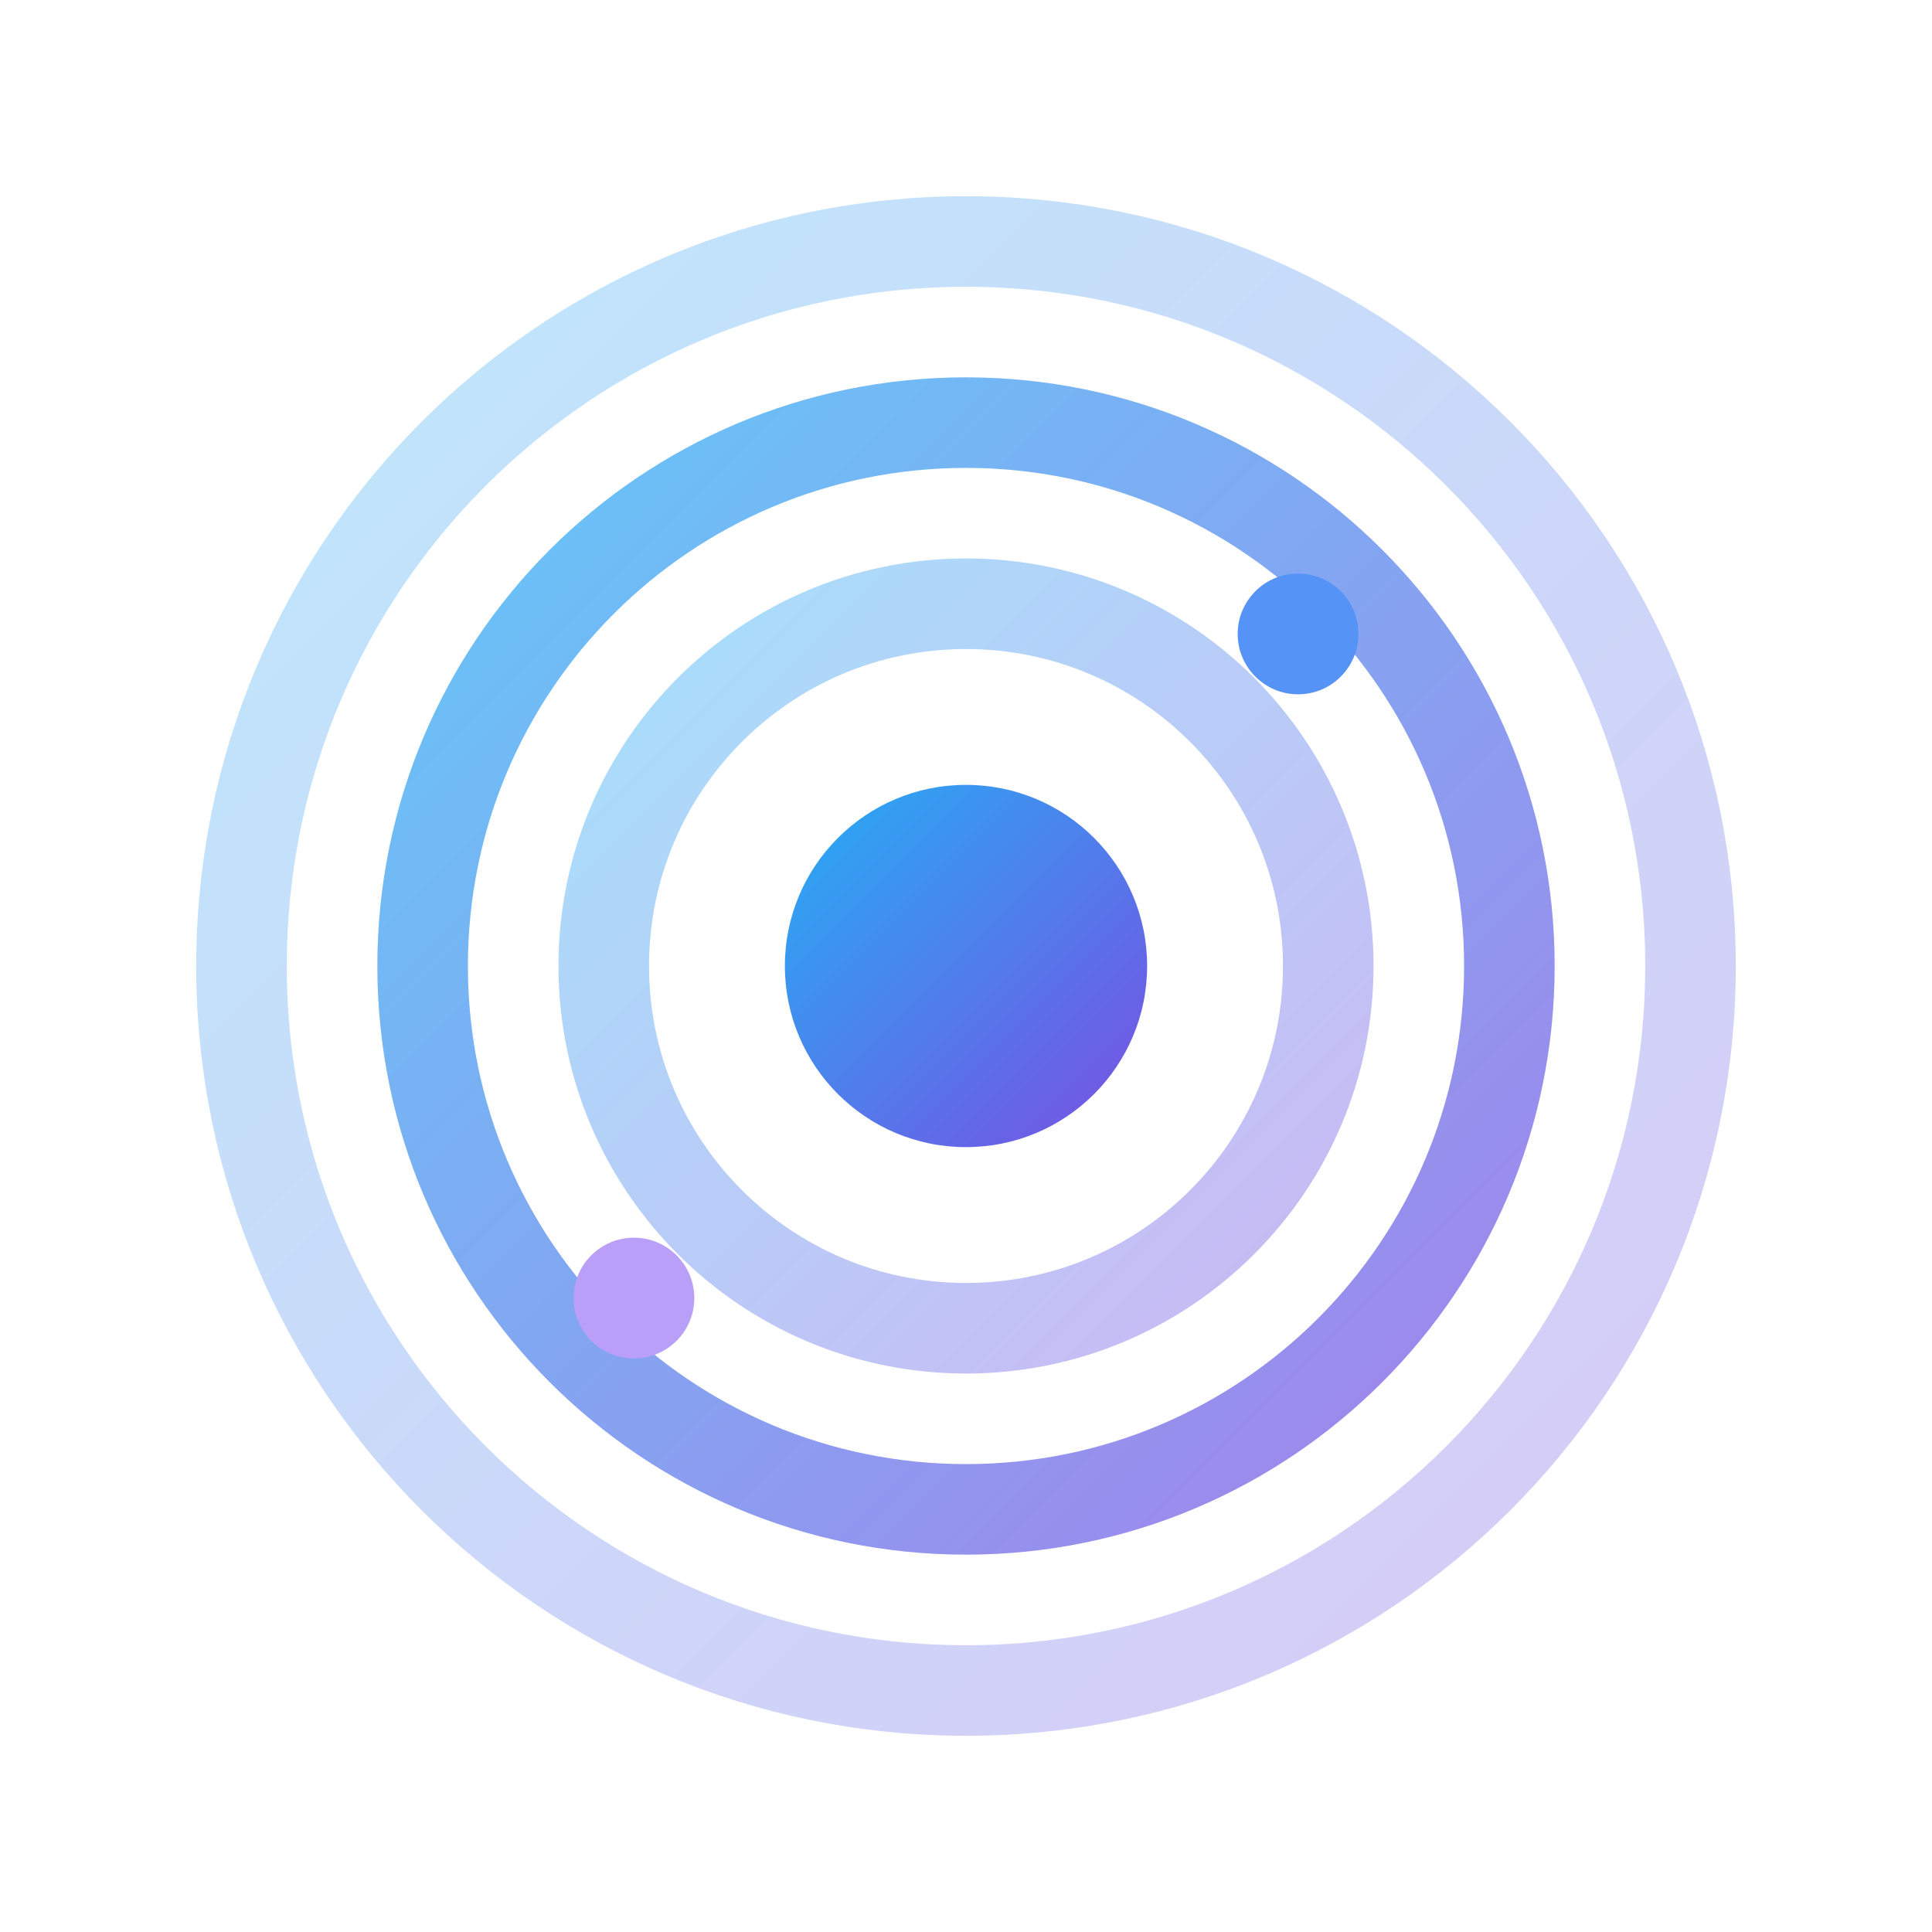
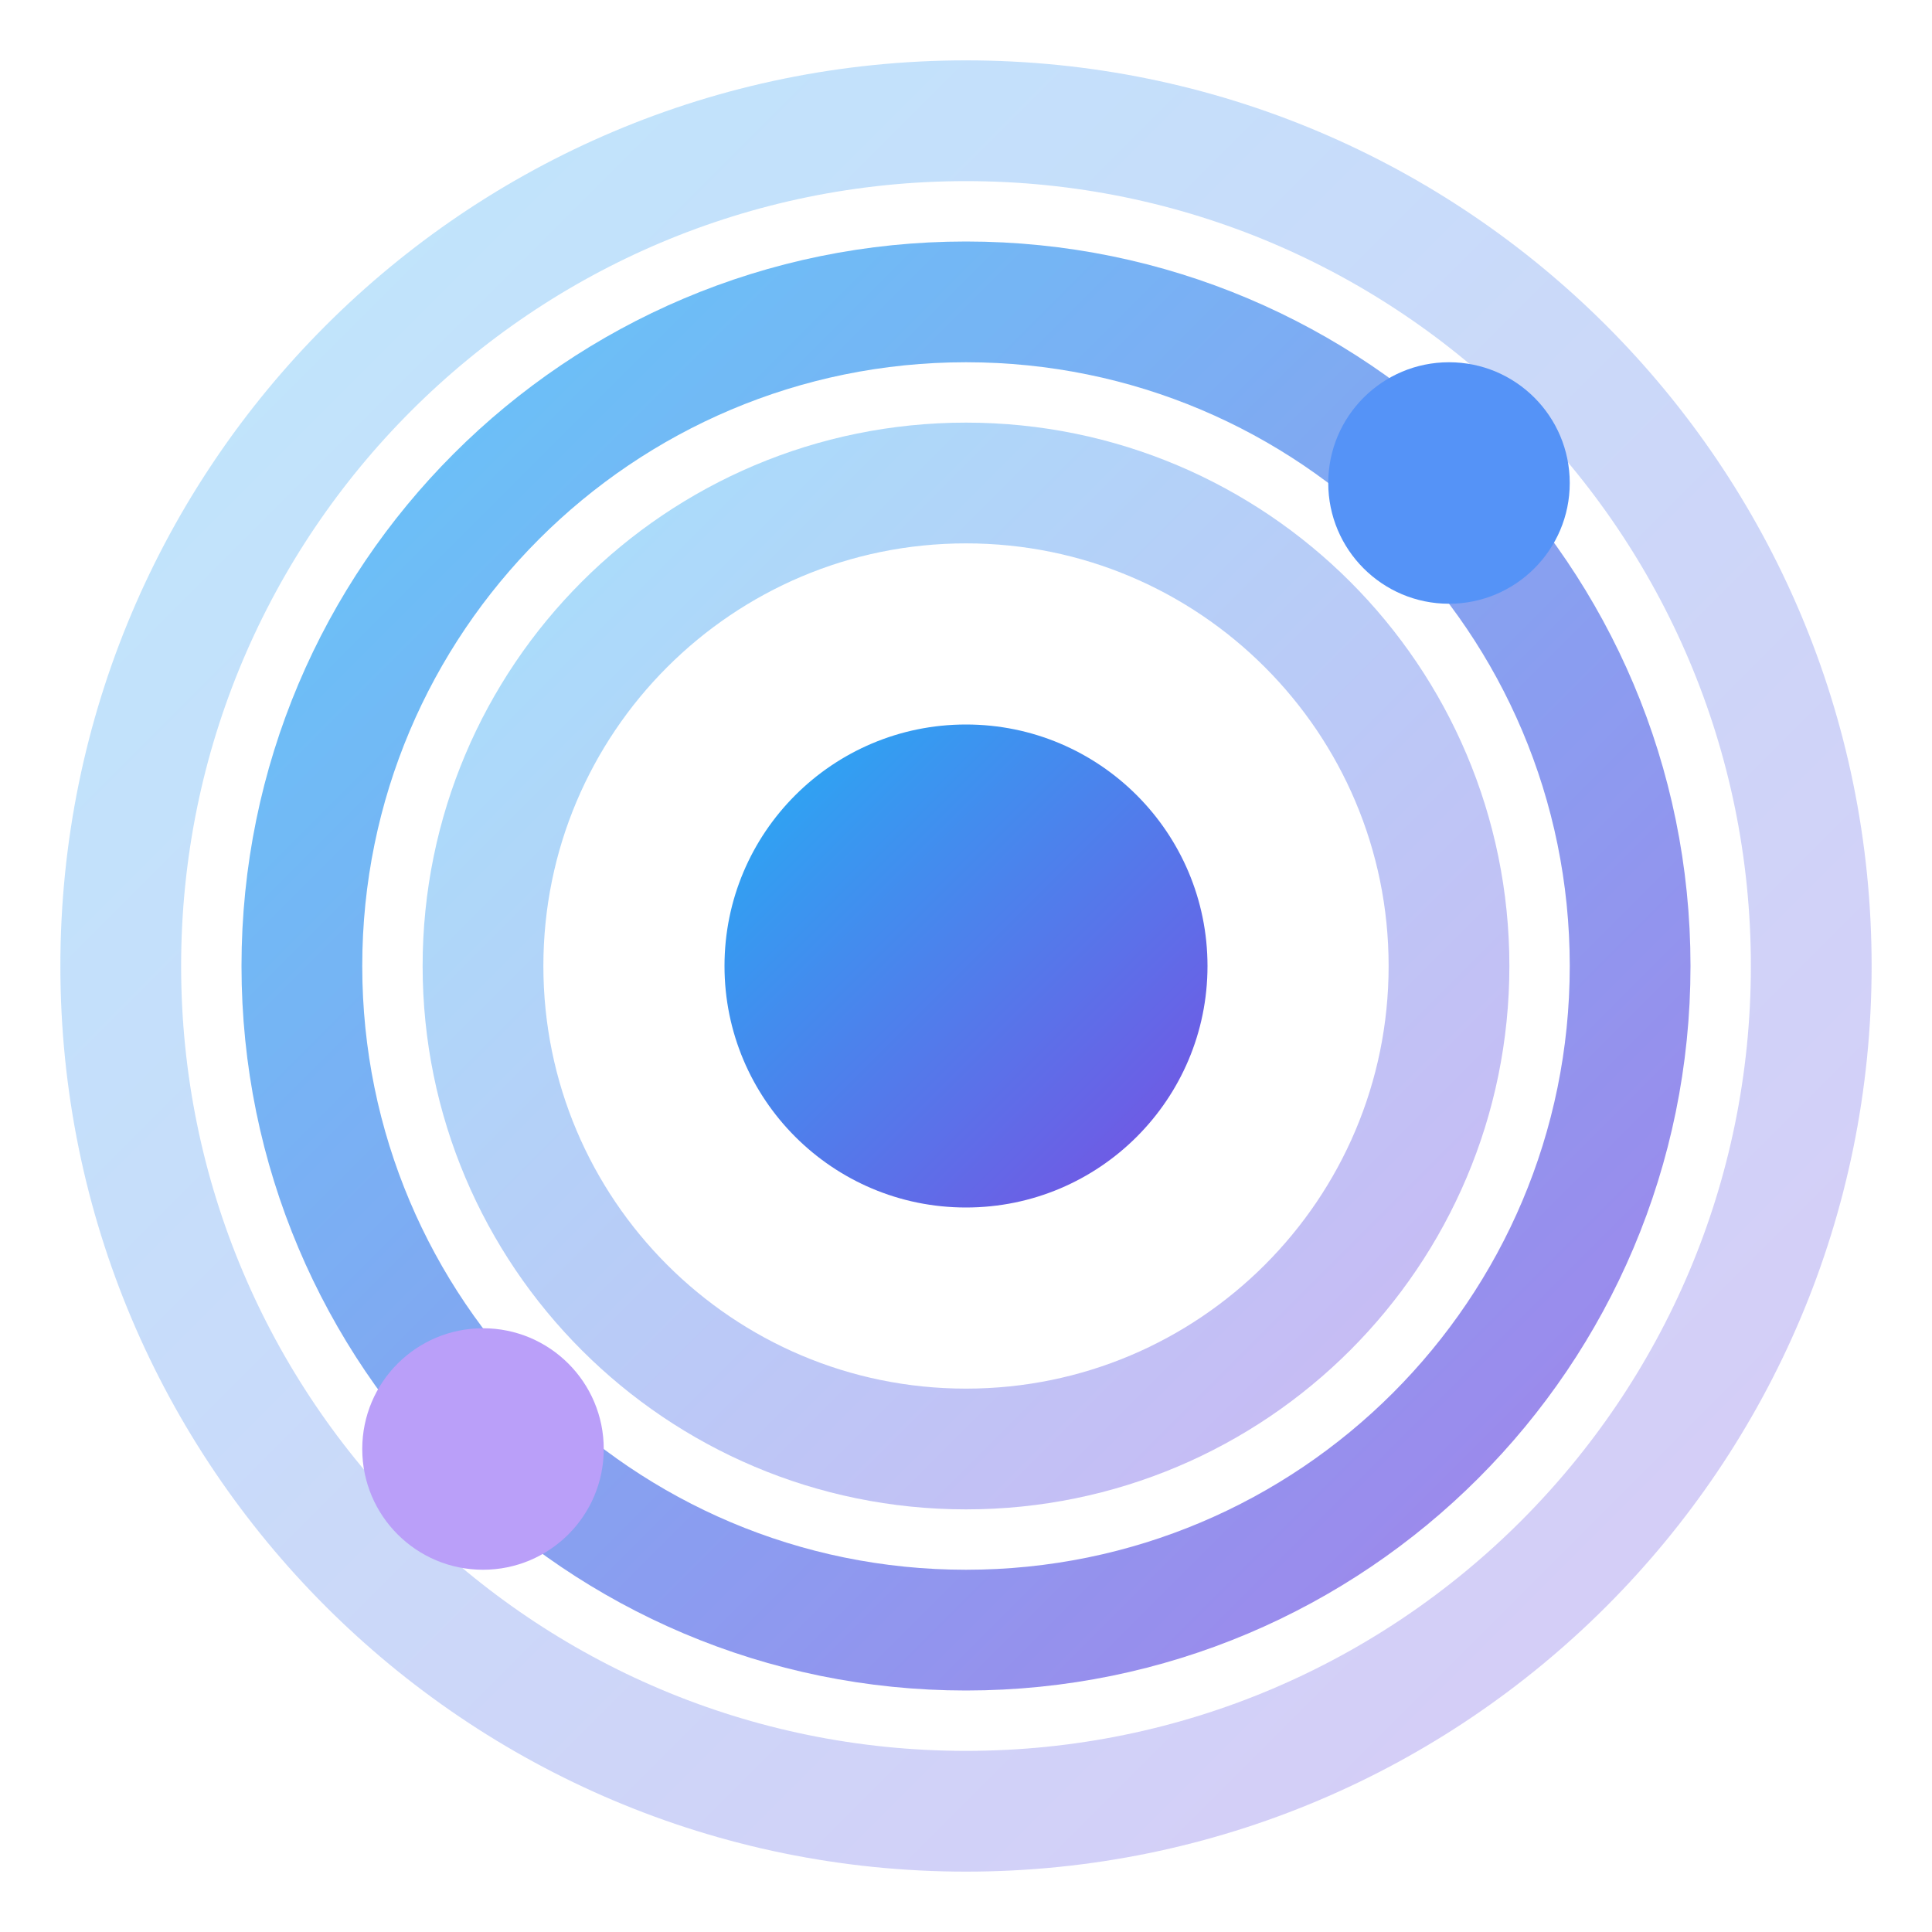
<svg xmlns="http://www.w3.org/2000/svg" width="32" height="32" viewBox="0 0 32 32" fill="none">
  <defs>
    <linearGradient id="pulseGrad" x1="0%" y1="0%" x2="100%" y2="100%">
      <stop offset="0%" style="stop-color:hsl(200, 91.30%, 55.10%);stop-opacity:1" />
      <stop offset="100%" style="stop-color:hsl(258, 71.80%, 59.60%);stop-opacity:1" />
    </linearGradient>
  </defs>
-   <circle cx="16" cy="16" r="6" stroke="url(#pulseGrad)" stroke-width="1.5" fill="none" opacity="0.4" />
-   <circle cx="16" cy="16" r="9" stroke="url(#pulseGrad)" stroke-width="1.5" fill="none" opacity="0.7" />
-   <circle cx="16" cy="16" r="12" stroke="url(#pulseGrad)" stroke-width="1.5" fill="none" opacity="0.3" />
-   <circle cx="16" cy="16" r="3" fill="url(#pulseGrad)" />
-   <circle cx="21.5" cy="10.5" r="1" fill="hsl(217, 91%, 65%)" opacity="1" />
-   <circle cx="10.5" cy="21.5" r="1" fill="hsl(258, 89%, 80%)" opacity="1" />
+   <circle cx="16" cy="16" r="8" stroke="url(#pulseGrad)" stroke-width="2" fill="none" opacity="0.4" />
+   <circle cx="16" cy="16" r="11" stroke="url(#pulseGrad)" stroke-width="2" fill="none" opacity="0.7" />
+   <circle cx="16" cy="16" r="14" stroke="url(#pulseGrad)" stroke-width="2" fill="none" opacity="0.3" />
+   <circle cx="16" cy="16" r="4" fill="url(#pulseGrad)" />
+   <circle cx="24" cy="8" r="2" fill="hsl(217, 91%, 65%)" opacity="1" />
+   <circle cx="8" cy="24" r="2" fill="hsl(258, 89%, 80%)" opacity="1" />
</svg>
